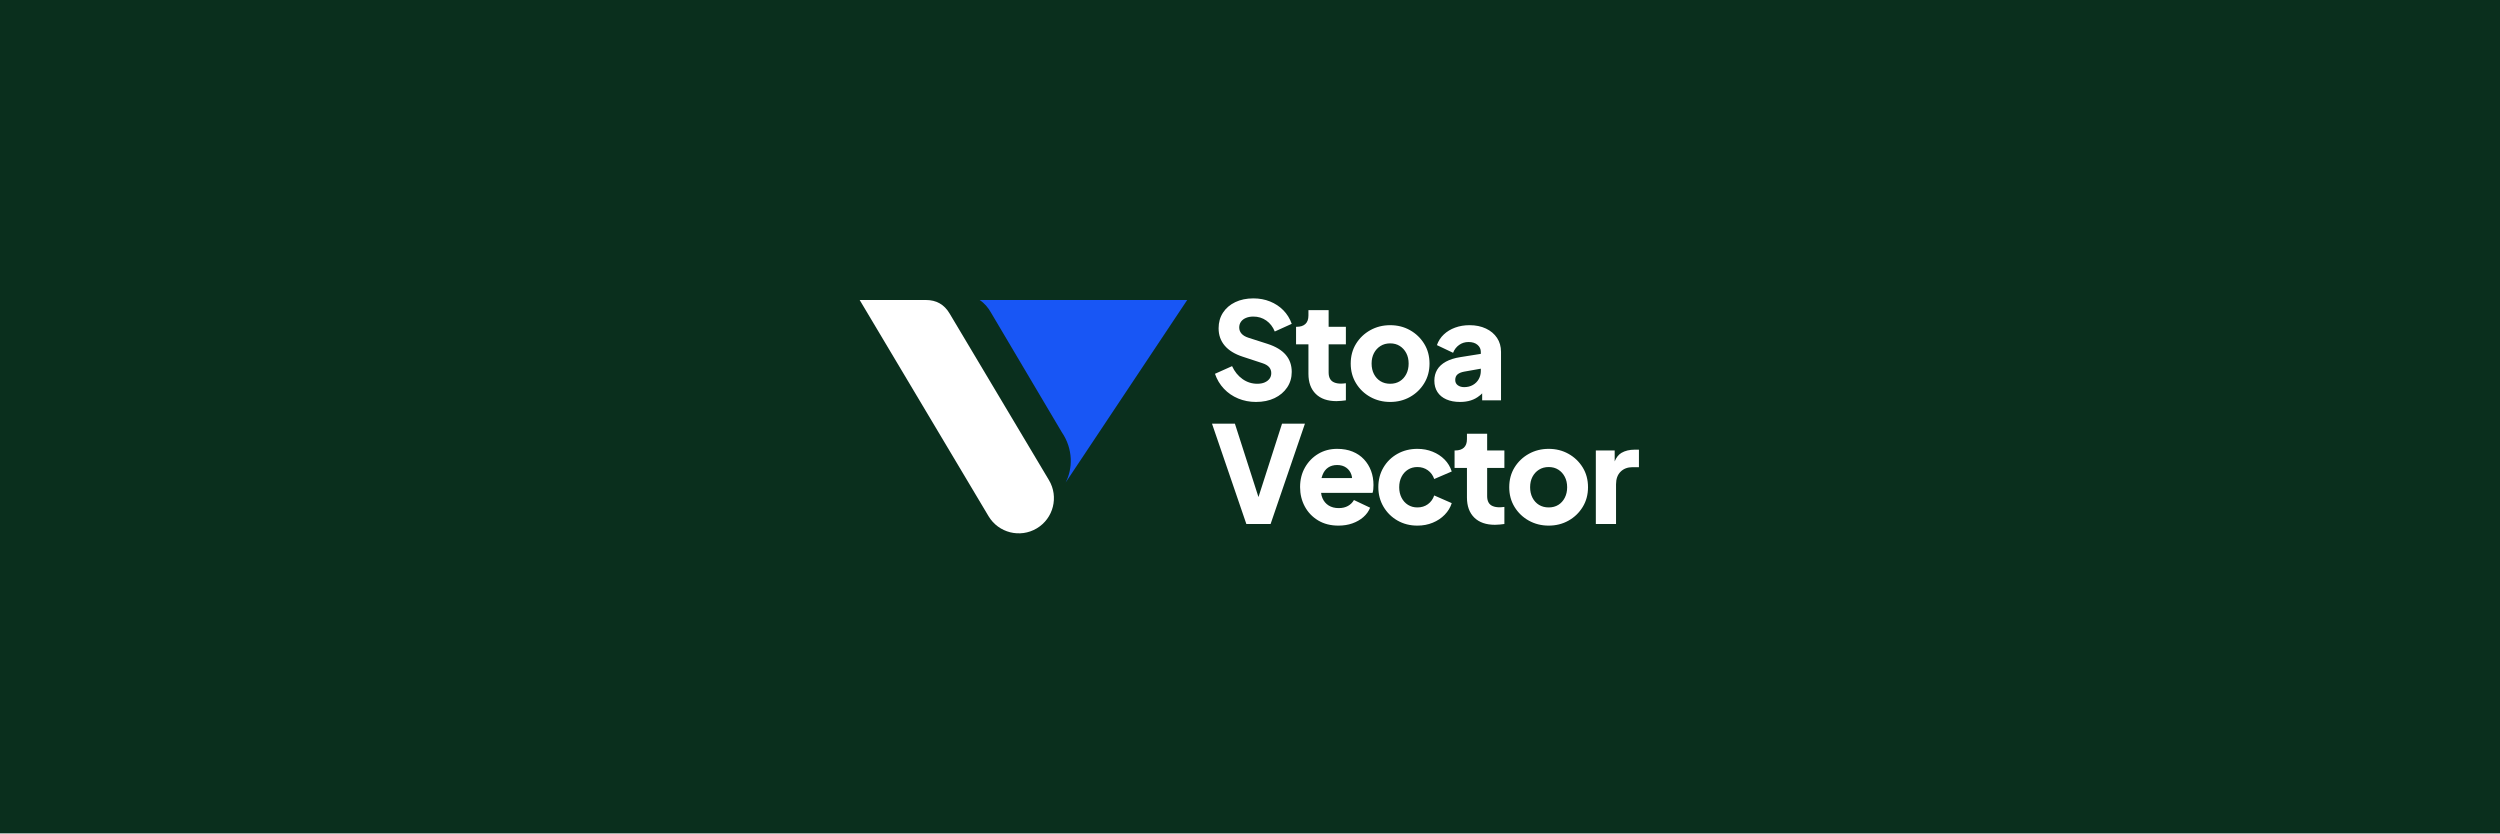
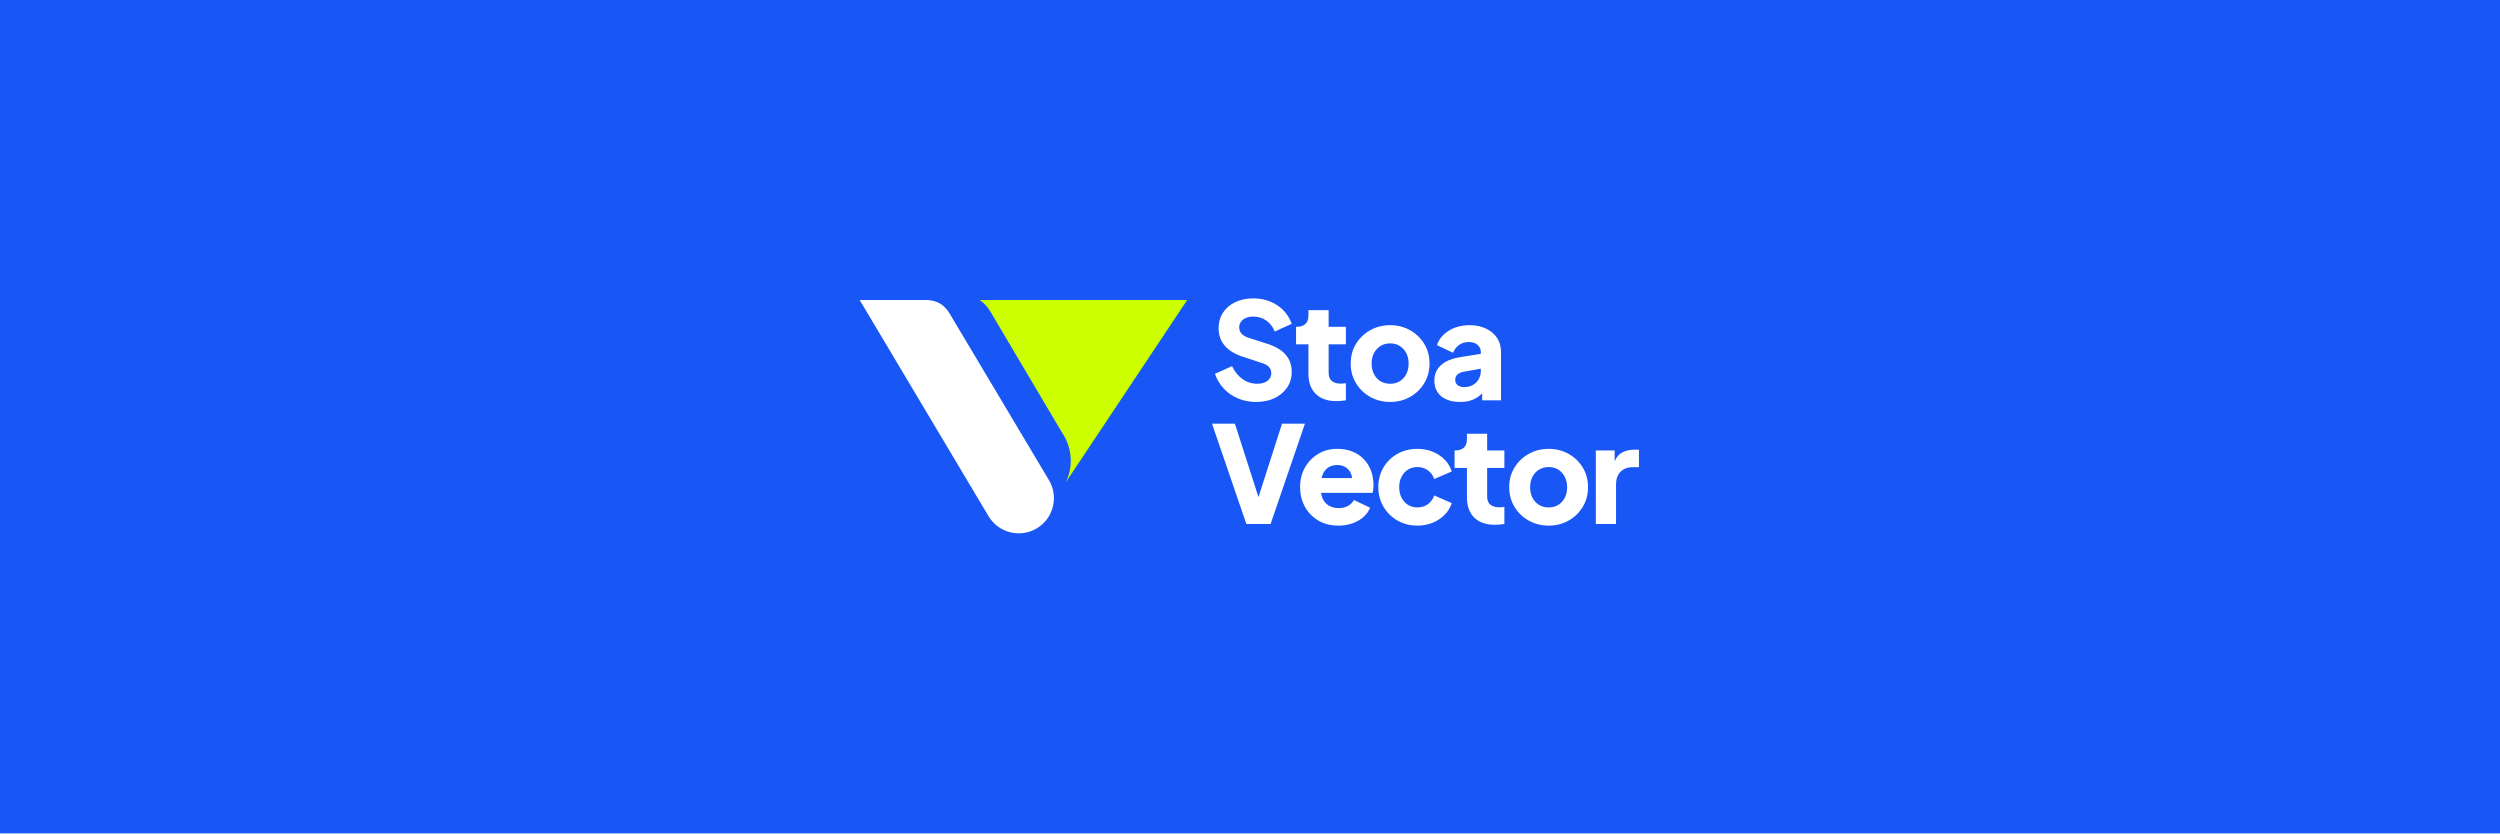
- <svg xmlns="http://www.w3.org/2000/svg" viewBox="0 0 1500.0 500.0" width="1500" height="500" role="img" aria-label="Stoa Vector - portada Tally">
-   <rect width="1500" height="500" fill="#0A2F1D" />
+ <svg xmlns="http://www.w3.org/2000/svg" viewBox="0 0 1500 500" width="1500" height="500" role="img" aria-label="Stoa Vector">
+   <rect width="1500" height="500" fill="#1856F5" />
  <g transform="translate(515.8 180.0)">
    <g transform="translate(-15.24 -13.60) scale(0.23451)">
      <path d="M65 58 L234.6 58 Q274.6 58 295 92.4 L549.3 518.9 A90 90 0 0 1 394.7 611.1 Z" fill="#FFFFFF" />
-       <path d="M372 58 L903 58 L592 525 C610 490 612 440 582 396 L402 92 Q390 70 372 58 Z" fill="#1856F5" />
+       <path d="M372 58 L903 58 L592 525 C610 490 612 440 582 396 L402 92 Q390 70 372 58 Z" fill="#CCFF00" />
    </g>
    <path d="M237.75 61.17Q232.09 61.17 227.12 59.11Q222.15 57.05 218.56 53.25Q214.96 49.45 213.18 44.28L223.44 39.68Q225.71 44.6 229.71 47.43Q233.71 50.26 238.56 50.26Q241.14 50.26 243 49.45Q244.86 48.64 245.91 47.23Q246.96 45.82 246.96 43.88Q246.96 41.78 245.67 40.28Q244.37 38.79 241.63 37.9L229.83 34.02Q222.64 31.68 219 27.35Q215.36 23.03 215.36 16.97Q215.36 11.64 217.99 7.6Q220.62 3.56 225.34 1.29Q230.07 -0.97 236.21 -0.97Q241.63 -0.97 246.23 0.89Q250.84 2.75 254.19 6.14Q257.54 9.54 259.24 14.3L249.06 18.91Q247.36 14.71 243.97 12.32Q240.58 9.94 236.21 9.94Q233.71 9.94 231.77 10.75Q229.83 11.56 228.78 13.05Q227.73 14.54 227.73 16.48Q227.73 18.59 229.1 20.16Q230.47 21.74 233.22 22.63L244.78 26.34Q252.05 28.69 255.65 32.89Q259.24 37.09 259.24 43.15Q259.24 48.4 256.49 52.48Q253.75 56.56 248.94 58.87Q244.13 61.17 237.75 61.17ZM286.07 60.68Q278.07 60.68 273.67 56.36Q269.26 52.04 269.26 44.28V26.58H261.83V16.08H262.23Q265.63 16.08 267.44 14.38Q269.26 12.69 269.26 9.29V6.06H281.38V16.08H291.73V26.58H281.38V43.47Q281.38 45.74 282.19 47.23Q283 48.73 284.7 49.45Q286.39 50.18 288.9 50.18Q289.46 50.18 290.19 50.1Q290.92 50.02 291.73 49.94V60.2Q290.51 60.36 288.98 60.52Q287.44 60.68 286.07 60.68ZM318.31 61.17Q311.77 61.17 306.39 58.18Q301.02 55.19 297.83 49.98Q294.63 44.77 294.63 38.14Q294.63 31.43 297.83 26.26Q301.02 21.09 306.39 18.1Q311.77 15.11 318.31 15.11Q324.86 15.11 330.19 18.1Q335.52 21.09 338.71 26.26Q341.91 31.43 341.91 38.14Q341.91 44.77 338.71 49.98Q335.52 55.19 330.19 58.18Q324.86 61.17 318.31 61.17ZM318.31 50.26Q321.62 50.26 324.09 48.73Q326.55 47.19 327.97 44.44Q329.38 41.7 329.38 38.14Q329.38 34.58 327.97 31.88Q326.55 29.17 324.09 27.6Q321.62 26.02 318.31 26.02Q315 26.02 312.49 27.6Q309.99 29.17 308.57 31.88Q307.16 34.58 307.16 38.14Q307.16 41.7 308.57 44.44Q309.99 47.19 312.49 48.73Q315 50.26 318.31 50.26ZM360.25 61.17Q355.48 61.17 352.01 59.63Q348.53 58.1 346.67 55.23Q344.81 52.36 344.81 48.4Q344.81 44.69 346.51 41.82Q348.21 38.95 351.72 37.01Q355.24 35.07 360.49 34.26L372.69 32.32V31.11Q372.69 28.61 370.71 26.91Q368.73 25.21 365.34 25.21Q362.11 25.21 359.64 26.99Q357.18 28.77 356.05 31.68L346.35 27.07Q347.64 23.35 350.47 20.69Q353.3 18.02 357.26 16.57Q361.22 15.11 365.9 15.11Q371.48 15.11 375.76 17.13Q380.05 19.15 382.43 22.75Q384.81 26.34 384.81 31.11V60.2H373.5V56Q372.77 56.81 371.97 57.37Q369.62 59.31 366.71 60.24Q363.8 61.17 360.25 61.17ZM372.69 41.21 362.67 42.99Q360.09 43.47 358.71 44.64Q357.34 45.82 357.34 48Q357.34 50.02 358.87 51.15Q360.41 52.28 362.67 52.28Q365.66 52.28 367.92 50.99Q370.19 49.7 371.44 47.47Q372.69 45.25 372.69 42.58Z" fill="#FFFFFF" />
    <path d="M232.01 134.4 211.4 74.2H225.14L239.28 118.24L253.42 74.2H267.16L246.56 134.4ZM287.28 135.37Q280.25 135.37 275.08 132.26Q269.91 129.15 267.08 123.9Q264.25 118.64 264.25 112.26Q264.25 105.63 267.2 100.46Q270.15 95.29 275.16 92.3Q280.17 89.31 286.47 89.31Q291.73 89.31 295.77 90.97Q299.81 92.62 302.59 95.61Q305.38 98.6 306.84 102.52Q308.29 106.44 308.29 111.05Q308.29 112.34 308.17 113.59Q308.05 114.85 307.72 115.73H276.86Q277.02 117.43 277.67 118.89Q278.88 121.71 281.38 123.29Q283.89 124.86 287.44 124.86Q290.67 124.86 292.98 123.57Q295.28 122.28 296.57 120.02L306.27 124.62Q304.98 127.85 302.19 130.28Q299.4 132.7 295.6 134.04Q291.81 135.37 287.28 135.37ZM277.1 106.85H295.44Q295.36 105.79 295.04 104.83Q294.15 102.16 291.93 100.58Q289.71 99.01 286.47 99.01Q283.32 99.01 281.06 100.54Q278.8 102.08 277.67 105.07Q277.34 105.88 277.1 106.85ZM334.63 135.37Q328.01 135.37 322.71 132.34Q317.42 129.31 314.31 124.06Q311.2 118.8 311.2 112.26Q311.2 105.71 314.27 100.5Q317.34 95.29 322.67 92.3Q328.01 89.31 334.63 89.31Q339.56 89.31 343.76 91.01Q347.97 92.7 350.96 95.73Q353.95 98.76 355.24 102.89L344.73 107.41Q343.6 104.1 340.9 102.16Q338.19 100.22 334.63 100.22Q331.48 100.22 329.02 101.75Q326.55 103.29 325.14 106.04Q323.72 108.78 323.72 112.34Q323.72 115.9 325.14 118.64Q326.55 121.39 329.02 122.93Q331.48 124.46 334.63 124.46Q338.27 124.46 340.94 122.52Q343.6 120.58 344.73 117.27L355.24 121.88Q354.03 125.75 351.04 128.82Q348.05 131.9 343.84 133.63Q339.64 135.37 334.63 135.37ZM381.18 134.88Q373.18 134.88 368.77 130.56Q364.37 126.24 364.37 118.48V100.78H356.94V90.28H357.34Q360.73 90.28 362.55 88.58Q364.37 86.89 364.37 83.49V80.26H376.49V90.28H386.83V100.78H376.49V117.67Q376.49 119.94 377.3 121.43Q378.11 122.93 379.8 123.65Q381.5 124.38 384.01 124.38Q384.57 124.38 385.3 124.3Q386.03 124.22 386.83 124.14V134.4Q385.62 134.56 384.09 134.72Q382.55 134.88 381.18 134.88ZM413.42 135.37Q406.87 135.37 401.5 132.38Q396.13 129.39 392.93 124.18Q389.74 118.97 389.74 112.34Q389.74 105.63 392.93 100.46Q396.13 95.29 401.5 92.3Q406.87 89.31 413.42 89.31Q419.96 89.31 425.3 92.3Q430.63 95.29 433.82 100.46Q437.01 105.63 437.01 112.34Q437.01 118.97 433.82 124.18Q430.63 129.39 425.3 132.38Q419.96 135.37 413.42 135.37ZM413.42 124.46Q416.73 124.46 419.2 122.93Q421.66 121.39 423.07 118.64Q424.49 115.9 424.49 112.34Q424.49 108.78 423.07 106.08Q421.66 103.37 419.2 101.8Q416.73 100.22 413.42 100.22Q410.11 100.22 407.6 101.8Q405.1 103.37 403.68 106.08Q402.27 108.78 402.27 112.34Q402.27 115.9 403.68 118.64Q405.1 121.39 407.6 122.93Q410.11 124.46 413.42 124.46ZM441.7 134.4V90.28H453.01V96.83Q454.47 93.27 457.05 91.73Q460.37 89.8 464.97 89.8H467.56V100.3H463.76Q459.32 100.3 456.57 103.01Q453.82 105.71 453.82 110.64V134.4Z" fill="#FFFFFF" />
  </g>
</svg>
